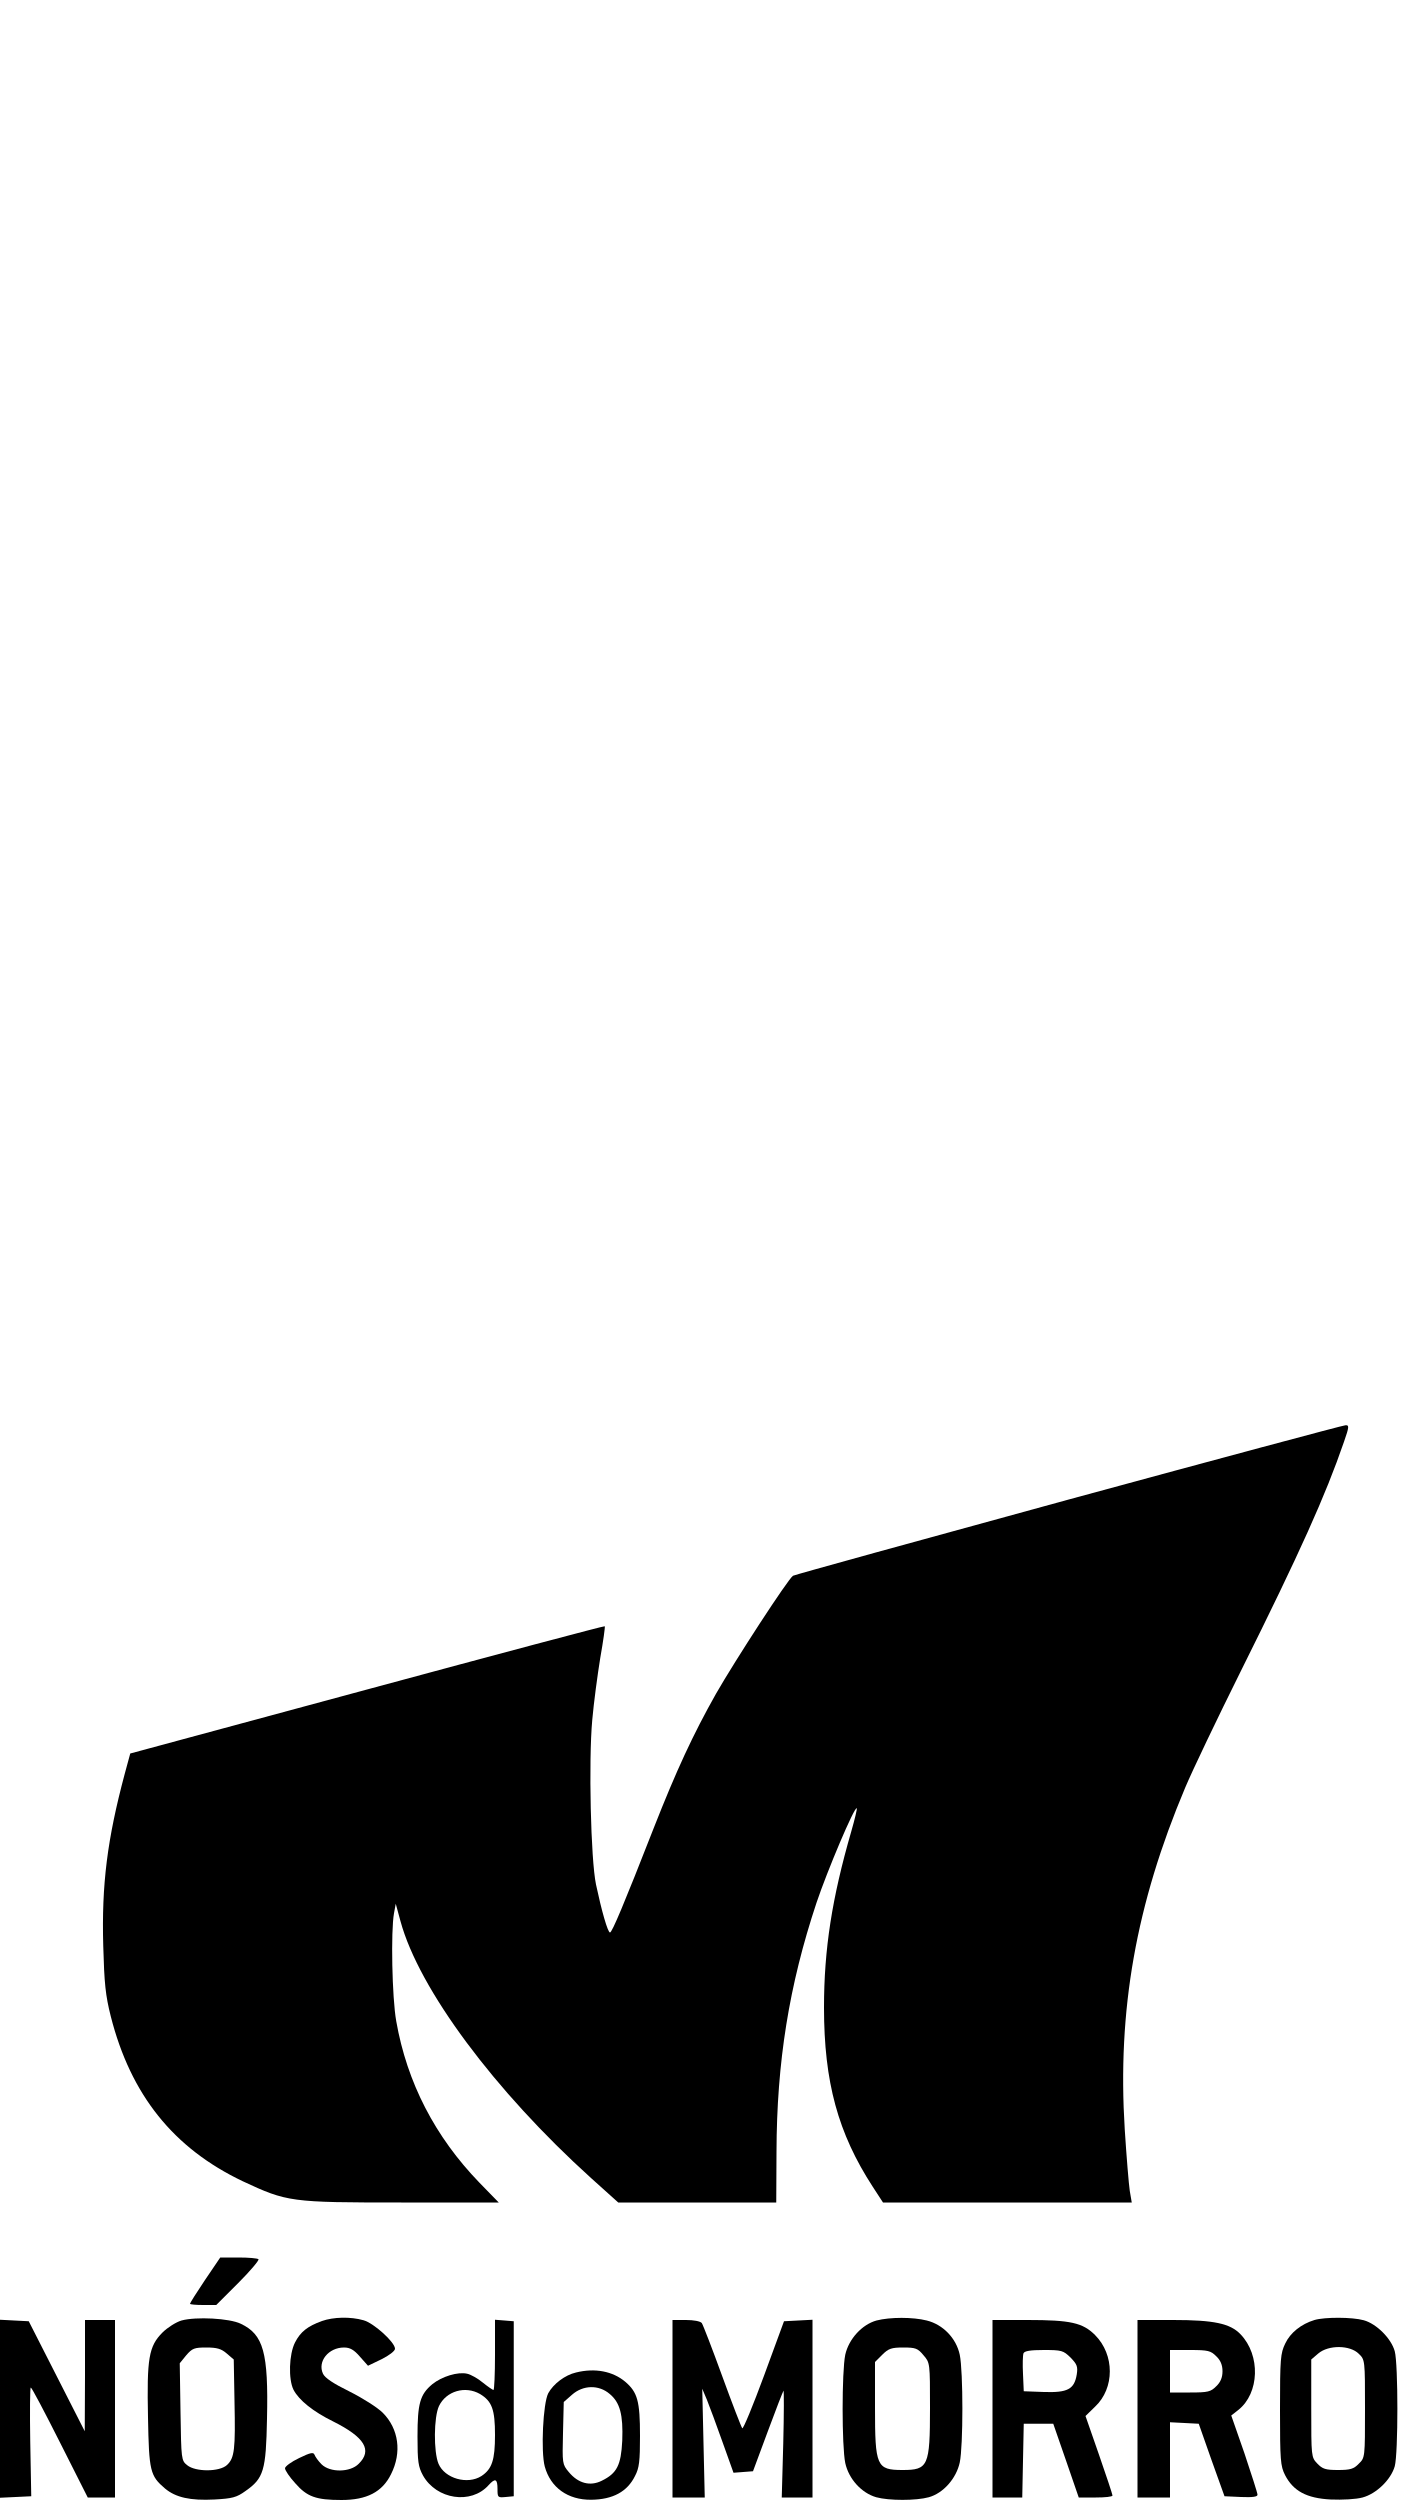
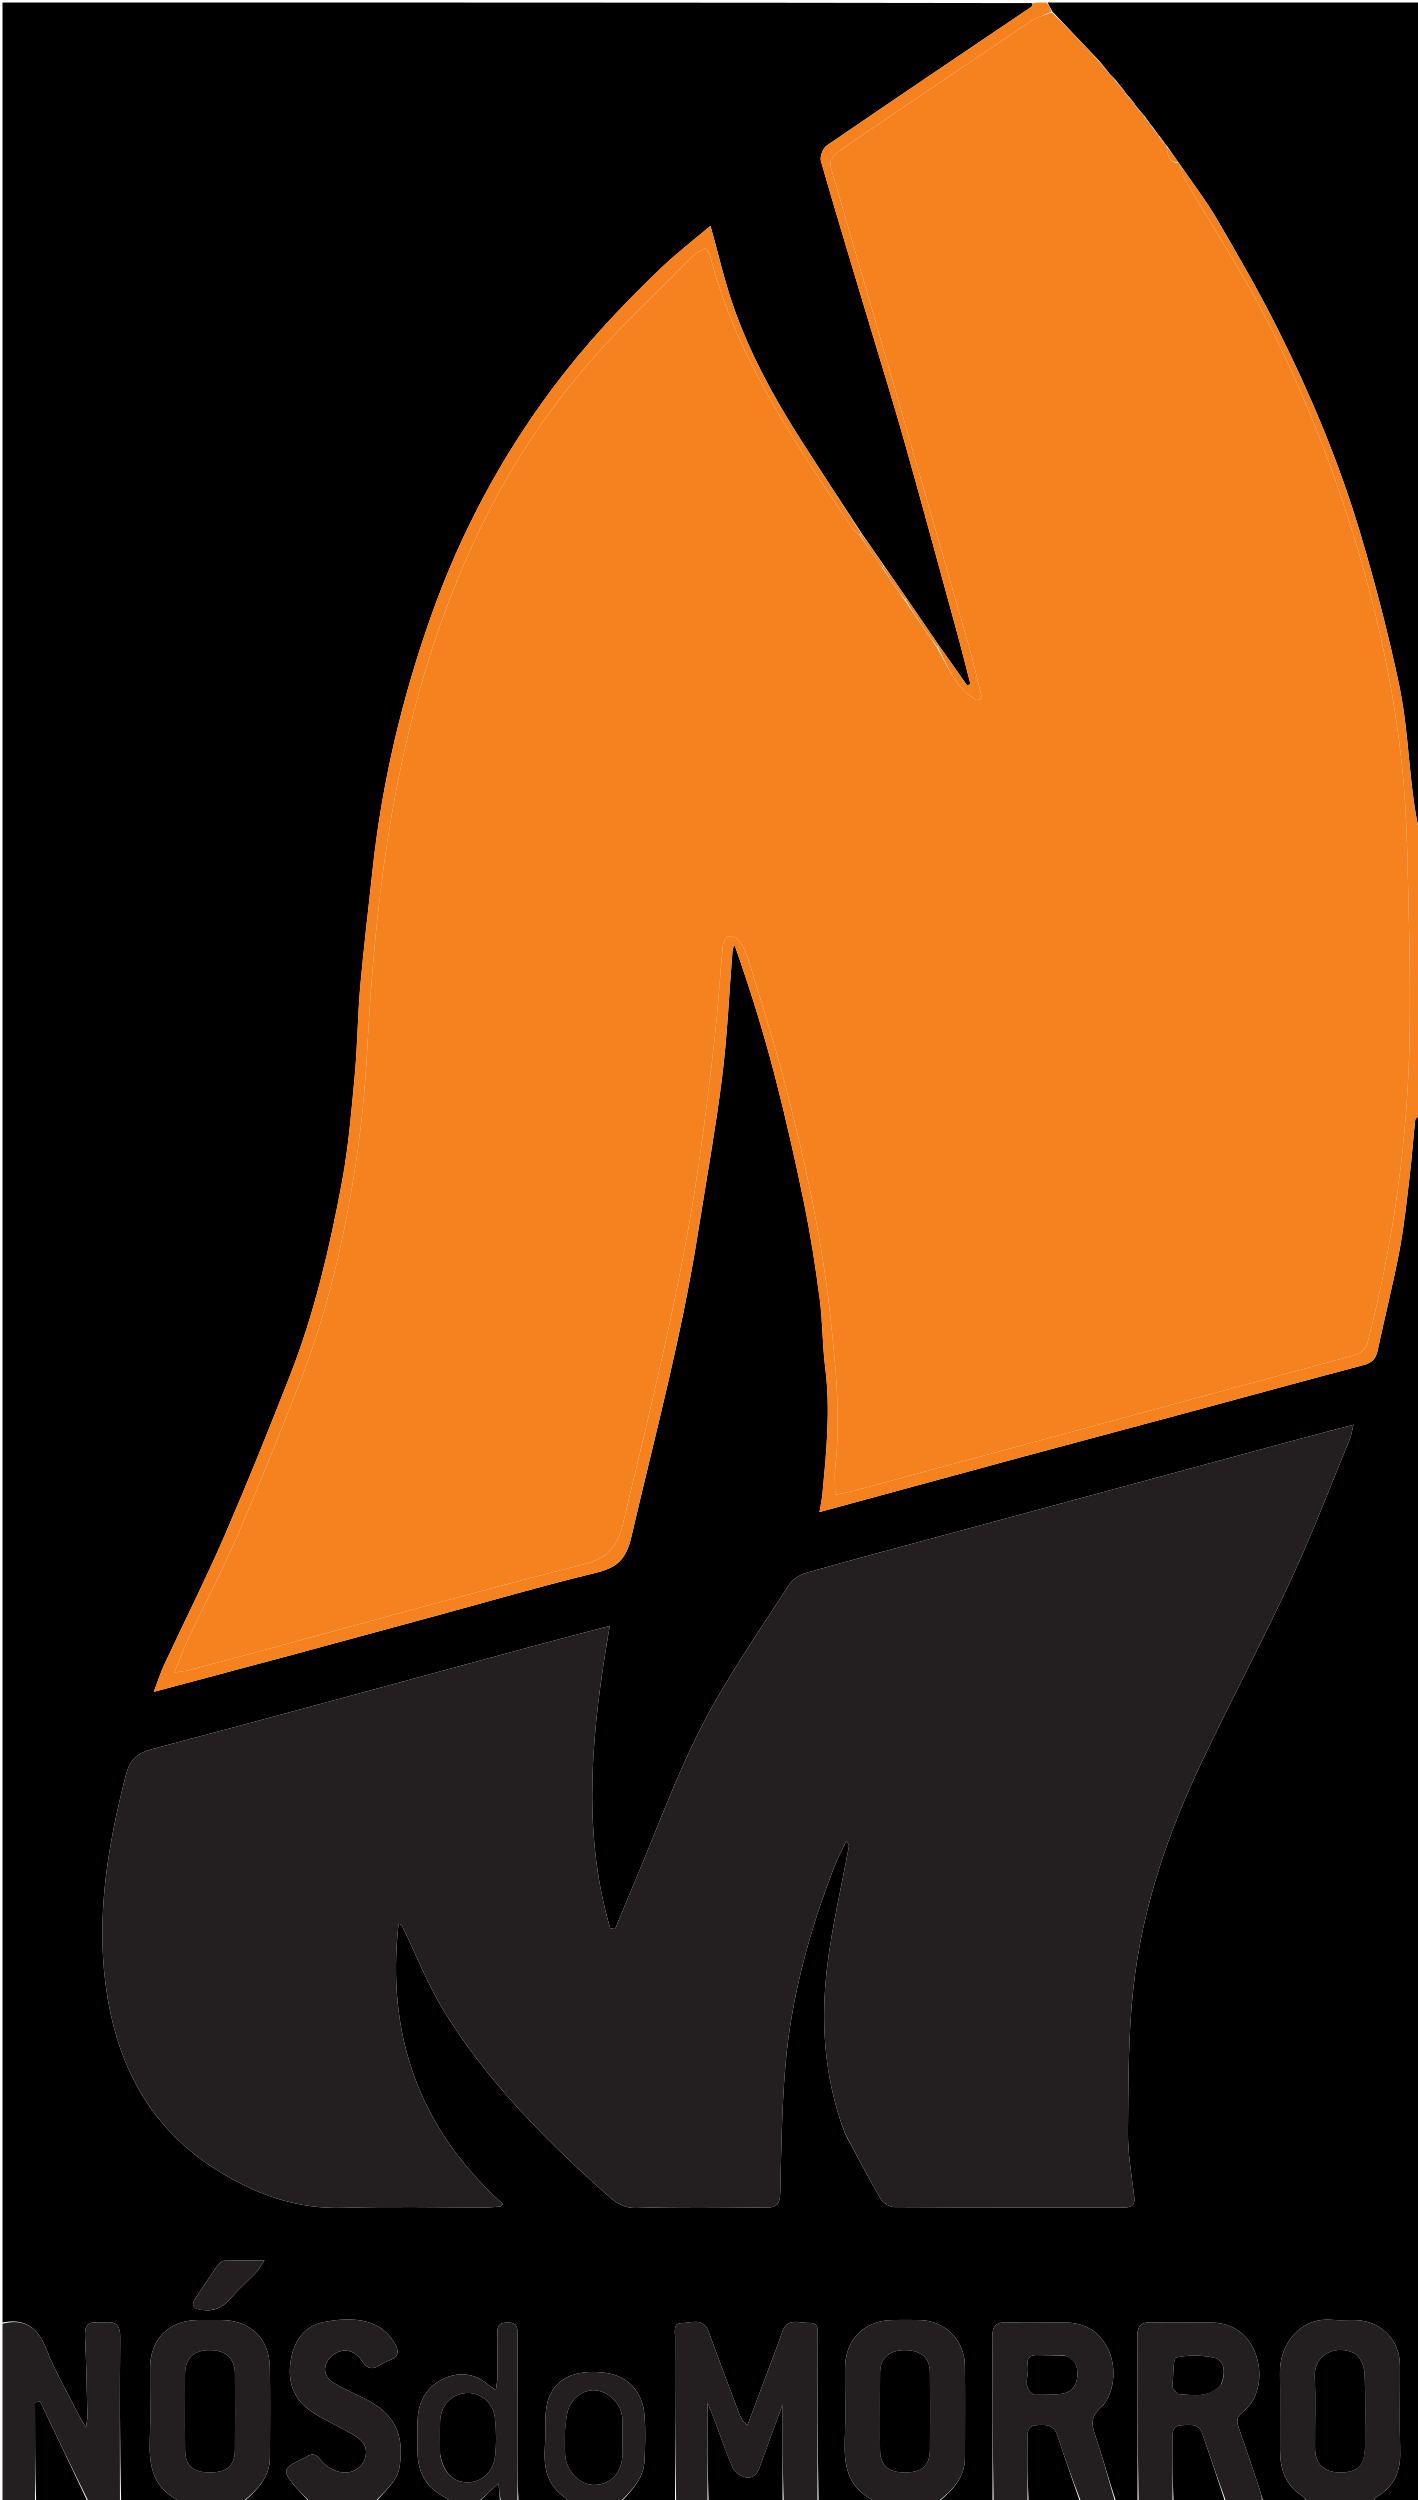
- <svg xmlns="http://www.w3.org/2000/svg" version="1.0" width="567pt" height="1000pt" viewBox="0 0 567 1000" preserveAspectRatio="xMidYMid meet">
-   <g transform="translate(0,1000) scale(0.1,-0.1)" fill="#000000" stroke="none">
-     <path d="M4275 4002 c-600 -164 -1096 -301 -1103 -305 -20 -13 -232 -339 -308 -472 -92 -163 -159 -308 -249 -537 -120 -307 -167 -418 -175 -418 -9 0 -34 88 -56 192 -21 100 -30 495 -15 658 6 69 21 180 32 248 12 68 20 125 18 127 -2 2 -430 -112 -951 -253 l-947 -256 -22 -81 c-70 -262 -93 -443 -86 -689 4 -149 9 -198 30 -281 80 -315 251 -528 528 -660 178 -83 190 -85 634 -85 l390 0 -77 79 c-178 184 -290 401 -333 646 -17 94 -22 362 -9 432 l7 38 19 -70 c74 -272 377 -679 762 -1027 l109 -98 316 0 316 0 1 203 c1 358 50 665 160 996 43 128 152 386 161 378 2 -3 -8 -44 -22 -93 -77 -266 -109 -471 -109 -704 0 -298 56 -503 195 -717 l41 -63 498 0 497 0 -8 47 c-4 27 -13 136 -20 245 -30 477 45 901 242 1368 29 69 129 278 222 465 238 478 339 703 413 918 21 60 21 67 6 66 -9 0 -508 -134 -1107 -297z" />
-     <path d="M820 880 c-33 -49 -60 -92 -60 -95 0 -3 24 -5 53 -5 l52 0 88 88 c48 48 84 91 81 95 -4 4 -40 7 -80 7 l-73 0 -61 -90z" />
-     <path d="M726 718 c-21 -6 -56 -28 -76 -48 -55 -55 -63 -103 -58 -340 4 -214 8 -233 68 -284 43 -36 101 -49 198 -44 71 4 88 8 124 34 73 51 82 82 86 289 6 265 -14 337 -105 380 -45 22 -179 29 -237 13z m181 -132 l28 -24 3 -168 c4 -192 0 -226 -30 -254 -30 -28 -126 -28 -159 -1 -24 19 -24 23 -27 214 l-3 194 26 32 c24 28 33 31 80 31 43 0 60 -5 82 -24z" />
-     <path d="M1288 716 c-58 -21 -86 -43 -108 -86 -24 -47 -27 -147 -6 -189 22 -42 78 -87 159 -127 126 -63 157 -115 102 -169 -34 -35 -115 -36 -149 -2 -13 13 -25 30 -28 38 -4 11 -16 9 -61 -13 -32 -15 -57 -34 -57 -41 0 -8 18 -35 41 -60 47 -54 83 -67 185 -67 101 0 163 32 198 103 44 87 31 182 -33 246 -21 21 -81 59 -133 85 -65 32 -98 54 -106 71 -23 49 22 105 84 105 24 0 40 -9 64 -37 l32 -36 54 26 c30 15 54 33 54 42 0 26 -85 103 -126 114 -52 15 -121 13 -166 -3z" />
-     <path d="M3506 718 c-58 -16 -111 -74 -125 -137 -14 -68 -14 -365 0 -433 14 -64 65 -120 124 -137 51 -14 159 -14 210 0 58 16 110 75 124 139 14 66 14 364 0 431 -14 66 -67 121 -132 137 -55 14 -147 14 -201 0z m188 -139 c26 -30 26 -31 26 -210 0 -234 -7 -249 -110 -249 -104 0 -110 15 -110 250 l0 182 29 29 c25 25 37 29 84 29 49 0 58 -3 81 -31z" />
-     <path d="M5258 720 c-53 -16 -97 -51 -117 -94 -19 -39 -21 -60 -21 -265 0 -203 2 -225 20 -261 33 -64 86 -93 183 -98 47 -2 101 1 127 8 56 15 114 72 129 125 14 52 14 408 0 460 -14 51 -73 110 -124 124 -46 13 -157 13 -197 1z m177 -135 c25 -24 25 -25 25 -220 0 -195 0 -196 -25 -220 -20 -21 -34 -25 -83 -25 -50 0 -62 4 -83 26 -24 25 -24 28 -24 221 l0 195 28 24 c41 35 127 34 162 -1z" />
-     <path d="M0 365 l0 -356 63 3 62 3 -4 218 c-2 119 -1 217 2 217 4 0 56 -99 117 -220 l111 -220 54 0 55 0 0 355 0 355 -60 0 -60 0 0 -222 -1 -223 -112 220 -112 220 -58 3 -57 3 0 -356z" />
-     <path d="M1980 581 c0 -78 -3 -141 -6 -141 -3 0 -22 13 -42 29 -20 17 -49 33 -63 36 -37 9 -102 -11 -140 -42 -49 -41 -59 -77 -59 -209 0 -101 3 -121 22 -156 54 -96 192 -117 262 -39 27 30 36 26 36 -15 0 -34 1 -35 33 -32 l32 3 0 350 0 350 -37 3 -38 3 0 -140z m-60 -157 c48 -29 60 -62 60 -164 0 -100 -12 -136 -54 -164 -56 -36 -147 -10 -172 49 -20 48 -19 187 2 231 29 60 105 82 164 48z" />
-     <path d="M2690 365 l0 -355 65 0 64 0 -5 217 -5 218 19 -45 c10 -25 38 -100 62 -168 l44 -123 39 3 39 3 59 159 c32 87 61 161 63 163 2 3 2 -92 -1 -211 l-6 -216 61 0 62 0 0 355 0 356 -57 -3 -57 -3 -80 -218 c-44 -119 -83 -214 -87 -210 -4 5 -40 98 -80 208 -40 110 -77 206 -82 213 -6 7 -32 12 -63 12 l-54 0 0 -355z" />
-     <path d="M3970 365 l0 -355 60 0 59 0 3 148 3 147 59 0 59 0 51 -147 51 -148 68 0 c37 0 67 3 67 8 0 4 -24 77 -54 163 l-54 155 38 37 c79 74 79 208 0 287 -49 49 -98 60 -269 60 l-141 0 0 -355z m312 205 c26 -27 30 -36 25 -68 -10 -59 -36 -73 -131 -70 l-81 3 -3 69 c-2 38 -1 75 2 83 4 9 27 13 81 13 72 0 78 -2 107 -30z" />
-     <path d="M4550 365 l0 -355 65 0 65 0 0 150 0 151 58 -3 57 -3 51 -145 52 -145 66 -3 c47 -2 66 1 66 9 0 7 -24 81 -52 165 l-53 152 28 22 c85 67 90 219 9 303 -41 43 -106 57 -269 57 l-143 0 0 -355z m315 210 c17 -16 25 -35 25 -60 0 -25 -8 -44 -25 -60 -22 -22 -32 -25 -105 -25 l-80 0 0 85 0 85 80 0 c73 0 83 -3 105 -25z" />
-     <path d="M2304 510 c-44 -10 -91 -46 -111 -83 -21 -40 -30 -233 -14 -293 23 -84 92 -134 186 -133 86 1 144 32 175 95 17 32 20 59 20 161 0 139 -10 174 -59 216 -50 42 -121 56 -197 37z m135 -86 c41 -34 54 -83 50 -187 -5 -98 -21 -130 -82 -160 -46 -23 -94 -11 -132 35 -26 31 -26 34 -23 156 l3 124 33 29 c44 39 107 41 151 3z" />
-   </g>
+ <svg xmlns="http://www.w3.org/2000/svg" version="1.1" id="Layer_1" x="0px" y="0px" width="100%" viewBox="0 0 567 1000" enable-background="new 0 0 567 1000" xml:space="preserve">
+   <path fill="#000000" opacity="1" stroke="none" d=" M568,446   C568,631 568,816 568,1001   C561.93,1001 555.934,1001 549.553,1000.672   C549.601,999.856 549.945,999.215 550.482,998.905   C557.548,994.818 560.315,988.712 560.083,980.606   C559.755,969.141 560.044,957.66 559.984,946.186   C559.932,936.116 552.614,928.517 542.54,928.044   C539.387,927.896 536.195,928.275 533.068,927.953   C520.304,926.639 511.807,937.505 511.972,949.085   C512.119,959.393 511.967,969.705 512.012,980.015   C512.045,987.527 514.071,994.095 520.897,998.384   C521.792,998.946 522.308,1000.113 523,1001   C517.312,1001 511.624,1001 505.439,1000.605   C504.609,998.766 504.392,997.283 503.924,995.883   C501.123,987.515 498.298,979.155 495.405,970.819   C494.55,968.355 494.704,966.66 497.075,964.835   C503.305,960.04 505.34,950.609 502.442,942.086   C499.692,934.001 493.309,929.17 484.824,929.035   C476.828,928.909 468.82,929.237 460.836,928.913   C456.105,928.722 454.889,930.576 454.923,935.024   C455.094,957.015 455,979.008 455,1001   C452.3,1001 449.6,1001 446.428,1000.588   C443.303,991.281 440.903,982.301 437.89,973.532   C436.414,969.235 436.664,966.308 440.225,963.086   C445.589,958.233 446.88,947.694 443.511,940.249   C440.175,932.877 434.308,929.095 426.195,929.019   C418.542,928.946 410.877,929.232 403.236,928.916   C398.505,928.721 396.857,930.234 396.906,935.11   C397.124,957.071 397,979.036 397,1001   C389.979,1001 382.958,1001 375.552,1000.672   C381.125,996.013 385.982,990.99 385.988,982.96   C385.996,970.639 386.12,958.316 385.949,945.998   C385.811,936.127 377.982,928.36 368.154,928.031   C364.495,927.909 360.828,927.971 357.166,928.009   C345.749,928.127 338.094,935.753 338.016,947.174   C337.95,956.831 338.279,966.498 337.922,976.142   C337.563,985.844 338.969,994.453 348.404,999.671   C348.744,999.859 348.808,1000.546 349,1001   C341.979,1001 334.958,1001 327.452,1000.532   C326.977,978.415 327.016,956.766 326.96,935.118   C326.953,932.681 327.978,929.017 323.771,929.174   C319.891,929.32 314.874,926.706 312.809,932.942   C310.823,938.938 308.441,944.803 306.229,950.723   C303.813,957.192 301.391,963.659 298.971,970.127   C297.025,968.563 296.269,967.002 295.661,965.386   C291.56,954.49 287.419,943.607 283.439,932.667   C281.32,926.842 276.538,929.188 272.797,929.231   C269.016,929.274 270.05,932.782 270.043,935.056   C269.973,957.037 270,979.019 270,1001   C262.979,1001 255.958,1001 248.548,1000.675   C252.992,995.903 257.518,991.177 257.827,984.141   C258.089,978.162 258.291,972.133 257.823,966.181   C257.057,956.453 250.947,950.21 241.893,949.091   C230.177,947.642 221.792,951.227 219.133,960.391   C217.518,965.956 218.411,972.224 217.973,978.161   C217.353,986.551 218.544,994.123 226.278,999.199   C226.722,999.49 226.769,1000.386 227,1001   C220.646,1001 214.291,1001 207.452,1000.532   C206.978,994.41 206.997,988.757 206.998,983.103   C207.003,967.141 207.018,951.178 206.982,935.216   C206.975,932.333 207.77,928.914 202.893,929   C197.945,929.087 199.099,932.66 199.035,935.429   C198.915,940.581 199.041,945.738 198.972,950.891   C198.952,952.374 198.615,953.853 198.34,955.985   C196.823,954.957 196.101,954.565 195.492,954.041   C189.623,948.978 183,948.498 176.474,951.966   C169.937,955.441 167.086,961.564 167.009,968.932   C166.973,972.424 167.06,975.917 166.989,979.407   C166.807,988.353 170.087,995.224 178.506,999.169   C179.149,999.47 179.508,1000.375 180,1001   C170.312,1001 160.625,1001 150.548,1000.675   C153.979,996.092 158.992,992.794 159.902,986.361   C161.727,973.445 157.681,965.389 145.978,959.49   C141.684,957.325 137.182,955.491 133.141,952.93   C129.157,950.406 129.082,945.91 132.399,942.735   C136.339,938.963 141.412,939.374 144.75,944.392   C146.974,947.736 149.04,947.956 152.065,945.995   C153.176,945.275 154.383,944.646 155.627,944.2   C159.764,942.715 159.795,940.454 157.681,936.954   C152.137,927.775 141.646,926.419 129.501,928.836   C121.334,930.461 117.44,936.785 116.234,944.554   C114.958,952.768 117.552,959.902 124.566,964.59   C129.787,968.079 135.641,970.608 141.093,973.77   C144.524,975.759 147.372,978.384 146.095,982.983   C144.94,987.148 140.89,989.836 135.853,988.779   C133.071,988.195 130.054,986.24 128.285,984.001   C126.365,981.572 125.005,981.203 122.601,982.682   C121.331,983.464 119.929,984.031 118.596,984.713   C113.682,987.231 113.282,988.573 116.722,992.964   C118.946,995.801 121.561,998.332 124,1001   C115.312,1001 106.625,1001 97.552,1000.672   C102.987,995.909 107.948,990.909 107.978,982.918   C108.024,970.932 108.149,958.944 107.943,946.962   C107.744,935.389 100.125,928.102 88.586,928.006   C85.423,927.979 82.26,927.971 79.097,928.008   C67.583,928.141 60.095,935.628 60.016,947.185   C59.95,956.84 60.279,966.506 59.922,976.148   C59.563,985.849 60.972,994.455 70.405,999.672   C70.744,999.859 70.808,1000.546 71,1001   C63.646,1001 56.291,1001 48.452,1000.532   C47.977,978.397 47.859,956.729 48.096,935.065   C48.151,930.115 46.363,928.383 41.704,928.986   C40.884,929.092 40.03,929.084 39.208,928.991   C34.863,928.5 33.828,930.655 34.014,934.638   C34.509,945.267 34.706,955.91 34.974,966.549   C35.001,967.604 34.699,968.667 34.369,971.018   C32.941,968.51 32.092,967.159 31.379,965.741   C27.036,957.107 22.079,948.708 18.588,939.74   C15.241,931.14 10.158,927.201 1,929   C1,619.768 1,310.535 1,1   C138.021,1 275.042,1 412.87,1.24   C413.231,1.948 412.852,2.516 412.329,2.87   C385.1,21.282 357.823,39.623 330.715,58.211   C329.171,59.269 327.859,62.655 328.361,64.407   C334.575,86.066 341.153,107.621 347.621,129.207   C352.414,145.205 357.381,161.154 361.917,177.225   C369.184,202.974 376.179,228.801 383.243,254.608   C384.974,260.929 386.529,267.297 388.165,273.644   C387.744,273.847 387.324,274.049 386.903,274.252   C383.155,268.932 379.407,263.612 375.446,258.022   C371.042,251.598 366.85,245.445 362.446,239.022   C359.406,234.63 356.578,230.51 353.531,226.112   C350.458,221.687 347.604,217.538 344.531,213.112   C336.24,200.424 328.081,188.069 320.12,175.588   C309.411,158.799 299.905,141.333 293.339,122.499   C289.703,112.067 287.253,101.222 284.2,90.319   C277.557,95.955 270.633,101.263 264.365,107.257   C248.721,122.221 233.955,137.967 220.965,155.396   C200.469,182.898 184.497,212.73 172.954,244.984   C160.954,278.517 152.758,312.931 148.98,348.371   C147.33,363.858 145.443,379.323 144.073,394.834   C143.044,406.499 142.999,418.252 141.917,429.91   C140.587,444.252 139.418,458.682 136.782,472.813   C131.867,499.157 125.775,525.292 115.956,550.33   C107.54,571.789 98.962,593.199 89.796,614.344   C82.285,631.67 73.762,648.555 65.787,665.682   C64.188,669.117 63.036,672.76 61.51,676.744   C80.528,671.659 98.67,666.841 116.793,661.952   C136.377,656.669 155.943,651.321 175.516,645.998   C196.342,640.334 217.069,634.262 238.04,629.199   C246.447,627.169 250.351,624.217 252.538,614.803   C261.878,574.592 272.617,534.708 279.07,493.863   C282.379,472.918 286.191,452.037 288.831,431.008   C290.961,414.051 291.667,396.915 293.044,379.862   C293.095,379.228 293.563,378.627 293.836,378.01   C299.962,395.376 305.348,412.698 309.901,430.237   C314.307,447.211 318.158,464.346 321.68,481.527   C324.266,494.139 326.226,506.901 327.897,519.67   C329.091,528.796 328.935,538.096 330.101,547.227   C332.278,564.284 330.518,581.181 328.915,598.11   C328.713,600.237 328.205,602.335 327.774,604.821   C334.201,603.073 339.846,601.537 345.491,600.001   C366.317,594.334 387.134,588.636 407.97,583.009   C431.001,576.79 454.055,570.659 477.089,564.449   C499.806,558.325 522.489,552.072 545.24,546.078   C548.639,545.183 550.33,543.673 551.058,540.223   C553.874,526.871 557.264,513.632 559.797,500.23   C561.706,490.123 562.743,479.845 563.965,469.618   C564.823,462.448 565.286,455.23 566.085,448.051   C566.168,447.306 567.336,446.681 568,446  M337.99,853.449   C342.717,862.21 347.293,871.06 352.305,879.655   C353.255,881.284 355.933,882.835 357.823,882.847   C388.483,883.043 419.145,882.972 449.806,883.004   C453.114,883.007 454.089,881.701 453.672,878.369   C452.603,869.809 451.103,861.196 451.188,852.619   C451.378,833.344 451.252,813.947 453.386,794.838   C456.922,763.162 467.172,733.177 480.86,704.469   C492.544,679.965 505.251,655.943 516.669,631.32   C525.129,613.076 532.265,594.217 539.934,575.609   C540.58,574.04 540.795,572.293 541.397,569.881   C533.543,571.948 526.632,573.723 519.746,575.586   C471.873,588.533 424.005,601.497 376.136,614.459   C358.306,619.287 340.447,624.014 322.684,629.079   C320.044,629.832 317.032,631.663 315.601,633.897   C303.764,652.38 291.044,670.447 280.989,689.88   C270.622,709.916 262.933,731.338 254.104,752.167   C251.366,758.628 248.732,765.133 246.05,771.618   C245.386,771.491 244.721,771.364 244.057,771.236   C232.415,731.376 236.899,691.24 243.892,650.358   C233.03,653.224 223.069,655.791 213.142,658.483   C162.385,672.243 111.676,686.181 60.837,699.627   C54.573,701.284 51.876,704.066 50.316,710.136   C42.761,739.519 37.939,769.083 43.072,799.427   C47.933,828.16 61.18,851.844 86.267,867.735   C101.828,877.592 118.532,883.767 137.524,883.138   C156.5,882.51 175.513,883.01 194.509,882.984   C196.406,882.981 198.303,882.751 200.2,882.627   C200.525,882.287 200.851,881.947 201.177,881.607   C167.498,851.319 154.438,813.656 159.425,769.515   C160.272,769.644 160.633,769.961 160.827,770.36   C166.501,781.985 171.206,794.212 178.007,805.133   C195.022,832.457 217.421,855.266 241.303,876.615   C244.988,879.909 248.459,883.395 254.615,883.194   C271.76,882.635 288.938,882.866 306.098,883.087   C310.723,883.146 312.004,881.567 312.107,877.045   C312.485,860.434 312.738,843.787 314.078,827.238   C316.323,799.52 323.639,772.907 333.595,747.007   C334.968,743.435 336.806,740.042 338.43,736.566   C339.531,737.578 339.627,738.208 339.517,738.8   C336.644,754.306 333.013,769.716 331.032,785.334   C328.136,808.174 329.516,830.847 337.99,853.449  M80.819,923.982   C85.499,924.694 89.08,923.062 92.18,919.436   C95.3,915.789 98.969,912.616 102.302,909.143   C103.336,908.065 104.06,906.689 105.811,904.183   C99.448,904.183 94.561,904.081 89.685,904.272   C88.751,904.308 87.601,905.312 86.994,906.18   C83.953,910.53 81.019,914.956 78.132,919.411   C76.653,921.693 76.713,923.527 80.819,923.982  z" />
+   <path fill="#000000" opacity="1" stroke="none" d=" M419,1   C468.621,1 518.243,1 568,1   C568,111.021 568,221.042 567.609,331.776   C566.481,327.21 565.667,321.941 565.02,316.65   C563.294,302.52 562.632,288.173 559.723,274.295   C555.466,253.989 550.213,233.841 544.307,213.945   C535.882,185.559 524.441,158.257 511.199,131.794   C503.632,116.672 495.153,101.986 486.613,87.38   C482.11,79.679 476.596,72.57 471.532,65.175   C471.525,65.157 471.486,65.162 471.308,64.894   C469.699,62.59 468.27,60.554 466.799,58.383   C466.757,58.248 466.487,58.162 466.323,57.919   C465.385,56.624 464.612,55.571 463.798,54.383   C463.757,54.247 463.487,54.162 463.323,53.919   C462.385,52.624 461.612,51.571 460.798,50.383   C460.757,50.247 460.487,50.162 460.323,49.919   C459.385,48.624 458.612,47.571 457.798,46.383   C457.757,46.248 457.488,46.163 457.314,45.903   C456.114,44.398 455.087,43.151 454.043,41.939   C454.027,41.973 454.095,41.94 453.962,41.633   C452.573,39.852 451.316,38.379 450.043,36.939   C450.027,36.973 450.095,36.94 449.961,36.632   C448.566,34.845 447.304,33.365 445.946,31.619   C445.271,30.888 444.693,30.423 443.978,29.649   C442.576,27.856 441.309,26.371 439.91,24.58   C433.557,17.836 427.337,11.398 420.953,4.623   C420.193,3.191 419.596,2.096 419,1  z" />
+   <path fill="#F5821F" opacity="1" stroke="none" d=" M471.538,65.193   C476.596,72.57 482.11,79.679 486.613,87.38   C495.153,101.986 503.632,116.672 511.199,131.794   C524.441,158.257 535.882,185.559 544.307,213.945   C550.213,233.841 555.466,253.989 559.723,274.295   C562.632,288.173 563.294,302.52 565.02,316.65   C565.667,321.941 566.481,327.21 567.609,332.245   C568,369.688 568,407.375 568,445.531   C567.336,446.681 566.168,447.306 566.085,448.051   C565.286,455.23 564.823,462.448 563.965,469.618   C562.743,479.845 561.706,490.123 559.797,500.23   C557.264,513.632 553.874,526.871 551.058,540.223   C550.33,543.673 548.639,545.183 545.24,546.078   C522.489,552.072 499.806,558.325 477.089,564.449   C454.055,570.659 431.001,576.79 407.97,583.009   C387.134,588.636 366.317,594.334 345.491,600.001   C339.846,601.537 334.201,603.073 327.774,604.821   C328.205,602.335 328.713,600.237 328.915,598.11   C330.518,581.181 332.278,564.284 330.101,547.227   C328.935,538.096 329.091,528.796 327.897,519.67   C326.226,506.901 324.266,494.139 321.68,481.527   C318.158,464.346 314.307,447.211 309.901,430.237   C305.348,412.698 299.962,395.376 293.836,378.01   C293.563,378.627 293.095,379.228 293.044,379.862   C291.667,396.915 290.961,414.051 288.831,431.008   C286.191,452.037 282.379,472.918 279.07,493.863   C272.617,534.708 261.878,574.592 252.538,614.803   C250.351,624.217 246.447,627.169 238.04,629.199   C217.069,634.262 196.342,640.334 175.516,645.998   C155.943,651.321 136.377,656.669 116.793,661.952   C98.67,666.841 80.528,671.659 61.51,676.744   C63.036,672.76 64.188,669.117 65.787,665.682   C73.762,648.555 82.285,631.67 89.796,614.344   C98.962,593.199 107.54,571.789 115.956,550.33   C125.775,525.292 131.867,499.157 136.782,472.813   C139.418,458.682 140.587,444.252 141.917,429.91   C142.999,418.252 143.044,406.499 144.073,394.834   C145.443,379.323 147.33,363.858 148.98,348.371   C152.758,312.931 160.954,278.517 172.954,244.984   C184.497,212.73 200.469,182.898 220.965,155.396   C233.955,137.967 248.721,122.221 264.365,107.257   C270.633,101.263 277.557,95.955 284.2,90.319   C287.253,101.222 289.703,112.067 293.339,122.499   C299.905,141.333 309.411,158.799 320.12,175.588   C328.081,188.069 336.24,200.424 344.343,213.264   C344.374,213.693 344,214 343.686,213.882   C342.363,212.684 341.175,211.722 340.37,210.507   C332.825,199.12 325.096,187.843 317.899,176.238   C303.455,152.948 290.767,128.809 283.944,102.006   C283.72,101.13 283.009,100.378 282.257,99.119   C280.377,100.333 278.489,101.131 277.156,102.478   C263.362,116.424 248.966,129.854 236.067,144.592   C207.77,176.922 188.132,214.198 174.39,254.904   C156.315,308.448 149.854,363.756 146.896,419.764   C146.099,434.846 144.633,449.952 142.391,464.884   C137.882,494.91 131.041,524.442 120.001,552.814   C111.997,573.384 103.759,593.876 95.022,614.143   C89.04,628.019 81.964,641.421 75.5,655.094   C73.517,659.288 71.942,663.674 69.762,668.992   C72.556,668.568 74.007,668.48 75.386,668.117   C84.407,665.746 93.419,663.339 102.422,660.901   C145.991,649.104 189.452,636.885 233.2,625.794   C243.339,623.224 247.006,618.655 249.359,608.796   C260.649,561.489 272.432,514.307 279.424,466.11   C281.929,448.839 284.038,431.505 285.979,414.16   C287.309,402.278 287.975,390.322 289.119,378.416   C289.254,377.007 290.411,374.701 291.315,374.59   C292.749,374.412 294.935,375.325 295.79,376.509   C297.413,378.756 298.661,381.418 299.468,384.088   C304.475,400.668 309.756,417.184 314.118,433.936   C322.134,464.724 328.862,495.787 332.249,527.502   C334.352,547.203 336.292,566.867 334.121,586.7   C333.735,590.226 334.066,593.831 334.066,597.923   C336.564,597.4 338.827,597.043 341.025,596.449   C376.561,586.852 412.092,577.233 447.619,567.6   C478.805,559.144 509.976,550.63 541.182,542.25   C544.439,541.375 546.302,539.853 547.171,536.477   C557.552,496.174 563.175,455.19 563.868,413.623   C564.265,389.831 563.514,366.014 562.932,342.216   C562.636,330.095 562.035,317.944 560.76,305.892   C558.041,280.191 552.969,254.923 546.058,229.991   C536.279,194.714 523.338,160.615 506.76,128.06   C497.035,108.963 485.147,90.971 474.34,72.419   C473.056,70.214 472.456,67.611 471.538,65.193  z" />
+   <path fill="#231F20" opacity="1" stroke="none" d=" M270.463,1001   C270,979.019 269.973,957.037 270.043,935.056   C270.05,932.782 269.016,929.274 272.797,929.231   C276.538,929.188 281.32,926.842 283.439,932.667   C287.419,943.607 291.56,954.49 295.661,965.386   C296.269,967.002 297.025,968.563 298.971,970.127   C301.391,963.659 303.813,957.192 306.229,950.723   C308.441,944.803 310.823,938.938 312.809,932.942   C314.874,926.706 319.891,929.32 323.771,929.174   C327.978,929.017 326.953,932.681 326.96,935.118   C327.016,956.766 326.977,978.415 326.983,1000.532   C322.643,1001 318.286,1001 313.482,1000.538   C313.034,987.843 313.034,975.61 313.034,961.825   C309.629,971.139 306.682,979.034 303.869,986.976   C302.826,989.922 300.858,991.679 297.903,990.838   C296.038,990.307 293.786,988.764 293.043,987.084   C290.428,981.176 288.404,975.007 286.126,968.948   C285.246,966.606 284.288,964.294 283,961.048   C283,975.217 283,988.109 283,1001   C278.975,1001 274.951,1001 270.463,1001  z" />
+   <path fill="#231F20" opacity="1" stroke="none" d=" M455.465,1001   C455,979.008 455.094,957.015 454.923,935.024   C454.889,930.576 456.105,928.722 460.836,928.913   C468.82,929.237 476.828,928.909 484.824,929.035   C493.309,929.17 499.692,934.001 502.442,942.086   C505.34,950.609 503.305,960.04 497.075,964.835   C494.704,966.66 494.55,968.355 495.405,970.819   C498.298,979.155 501.123,987.515 503.924,995.883   C504.392,997.283 504.609,998.766 504.971,1000.605   C500.311,1001 495.621,1001 490.46,1000.611   C486.964,991.277 483.998,982.313 480.893,973.396   C479.419,969.163 475.709,969.946 472.459,970.122   C468.885,970.315 469.019,973.089 469.013,975.618   C468.992,984.079 469.002,992.539 469,1001   C464.643,1001 460.286,1001 455.465,1001  M488.437,953.824   C490.62,948.899 489.707,943.976 485.486,943.075   C480.618,942.038 475.222,941.892 470.457,943.034   C469.214,943.332 469.442,949.855 469.049,953.525   C468.981,954.165 468.973,954.986 469.31,955.457   C469.935,956.33 470.803,957.621 471.625,957.664   C477.314,957.962 483.304,959.393 488.437,953.824  z" />
+   <path fill="#231F20" opacity="1" stroke="none" d=" M397.465,1001   C397,979.036 397.124,957.071 396.906,935.11   C396.857,930.234 398.505,928.721 403.236,928.916   C410.877,929.232 418.542,928.946 426.195,929.019   C434.308,929.095 440.175,932.877 443.511,940.249   C446.88,947.694 445.589,958.233 440.225,963.086   C436.664,966.308 436.414,969.235 437.89,973.532   C440.903,982.301 443.303,991.281 445.978,1000.588   C441.643,1001 437.286,1001 432.415,1000.627   C428.909,991.599 425.774,982.989 422.981,974.269   C421.525,969.723 418.221,969.8 414.608,970.076   C410.676,970.376 411.025,973.344 411.015,976.001   C410.983,984.334 411.001,992.667 411,1001   C406.643,1001 402.286,1001 397.465,1001  M425.736,942.209   C422.074,942.149 418.411,942.109 414.749,942.023   C411.912,941.957 410.577,943.571 411.095,946.093   C411.897,950.006 408.508,954.799 413.476,957.836   C413.607,957.916 413.801,957.92 413.965,957.916   C417.454,957.827 420.978,957.999 424.424,957.564   C428.084,957.102 430.475,954.828 430.88,950.996   C431.275,947.268 430.626,943.956 425.736,942.209  z" />
+   <path fill="#231F20" opacity="1" stroke="none" d=" M1,929.469   C10.158,927.201 15.241,931.14 18.588,939.74   C22.079,948.708 27.036,957.107 31.379,965.741   C32.092,967.159 32.941,968.51 34.369,971.018   C34.699,968.667 35.001,967.604 34.974,966.549   C34.706,955.91 34.509,945.267 34.014,934.638   C33.828,930.655 34.863,928.5 39.208,928.991   C40.03,929.084 40.884,929.092 41.704,928.986   C46.363,928.383 48.151,930.115 48.096,935.065   C47.859,956.729 47.977,978.397 47.983,1000.532   C43.975,1001 39.951,1001 35.459,1000.624   C28.66,987.007 22.327,973.765 15.995,960.523   C15.33,960.675 14.665,960.827 14,960.978   C14,974.319 14,987.659 14,1001   C9.689,1001 5.378,1001 1,1001   C1,977.312 1,953.625 1,929.469  z" />
+   <path fill="#231F20" opacity="1" stroke="none" d=" M349.469,1001   C348.808,1000.546 348.744,999.859 348.404,999.671   C338.969,994.453 337.563,985.844 337.922,976.142   C338.279,966.498 337.95,956.831 338.016,947.174   C338.094,935.753 345.749,928.127 357.166,928.009   C360.828,927.971 364.495,927.909 368.154,928.031   C377.982,928.36 385.811,936.127 385.949,945.998   C386.12,958.316 385.996,970.639 385.988,982.96   C385.982,990.99 381.125,996.013 375.084,1000.672   C366.646,1001 358.292,1001 349.469,1001  M352,970.486   C352.003,973.652 351.936,976.819 352.024,979.983   C352.201,986.305 355.224,988.99 362.02,988.982   C368.805,988.974 371.897,986.286 371.962,979.943   C372.068,969.613 372.065,959.282 371.961,948.952   C371.903,943.178 368.5,940.202 362.228,940.062   C355.891,939.921 352.13,943.125 352.035,948.997   C351.924,955.827 352.003,962.659 352,970.486  z" />
+   <path fill="#231F20" opacity="1" stroke="none" d=" M71.469,1001   C70.808,1000.546 70.744,999.859 70.405,999.672   C60.972,994.455 59.563,985.849 59.922,976.148   C60.279,966.506 59.95,956.84 60.016,947.185   C60.095,935.628 67.583,928.141 79.097,928.008   C82.26,927.971 85.423,927.979 88.586,928.006   C100.125,928.102 107.744,935.389 107.943,946.962   C108.149,958.944 108.024,970.932 107.978,982.918   C107.948,990.909 102.987,995.909 97.084,1000.672   C88.646,1001 80.292,1001 71.469,1001  M74,959.509   C74.003,966.333 73.919,973.158 74.035,979.98   C74.141,986.299 77.215,988.982 84,988.982   C90.785,988.982 93.893,986.299 93.962,979.981   C94.072,969.83 94.048,959.676 93.974,949.524   C93.93,943.456 90.432,940.172 84.179,940.062   C77.627,939.947 74.129,943.182 74.014,949.527   C73.96,952.522 74.002,955.519 74,959.509  z" />
+   <path fill="#231F20" opacity="1" stroke="none" d=" M523.469,1001   C522.308,1000.113 521.792,998.946 520.897,998.384   C514.071,994.095 512.045,987.527 512.012,980.015   C511.967,969.705 512.119,959.393 511.972,949.085   C511.807,937.505 520.304,926.639 533.068,927.953   C536.195,928.275 539.387,927.896 542.54,928.044   C552.614,928.517 559.932,936.116 559.984,946.186   C560.044,957.66 559.755,969.141 560.083,980.606   C560.315,988.712 557.548,994.818 550.482,998.905   C549.945,999.215 549.601,999.856 549.084,1000.672   C540.646,1001 532.292,1001 523.469,1001  M546,978.297   C545.998,968.651 546.273,958.992 545.817,949.368   C545.688,946.626 544.146,942.752 542.021,941.522   C535.174,937.56 525.486,941.306 525.91,950.722   C526.336,960.182 525.959,969.676 526.018,979.155   C526.058,985.572 529.515,988.937 535.909,988.982   C543.025,989.033 545.833,986.319 546,978.297  z" />
+   <path fill="#231F20" opacity="1" stroke="none" d=" M124.469,1001   C121.561,998.332 118.946,995.801 116.722,992.964   C113.282,988.573 113.682,987.231 118.596,984.713   C119.929,984.031 121.331,983.464 122.601,982.682   C125.005,981.203 126.365,981.572 128.285,984.001   C130.054,986.24 133.071,988.195 135.853,988.779   C140.89,989.836 144.94,987.148 146.095,982.983   C147.372,978.384 144.524,975.759 141.093,973.77   C135.641,970.608 129.787,968.079 124.566,964.59   C117.552,959.902 114.958,952.768 116.234,944.554   C117.44,936.785 121.334,930.461 129.501,928.836   C141.646,926.419 152.137,927.775 157.681,936.954   C159.795,940.454 159.764,942.715 155.627,944.2   C154.383,944.646 153.176,945.275 152.065,945.995   C149.04,947.956 146.974,947.736 144.75,944.392   C141.412,939.374 136.339,938.963 132.399,942.735   C129.082,945.91 129.157,950.406 133.141,952.93   C137.182,955.491 141.684,957.325 145.978,959.49   C157.681,965.389 161.727,973.445 159.902,986.361   C158.992,992.794 153.979,996.092 150.079,1000.675   C141.646,1001 133.292,1001 124.469,1001  z" />
+   <path fill="#231F20" opacity="1" stroke="none" d=" M180.458,1001   C179.508,1000.375 179.149,999.47 178.506,999.169   C170.087,995.224 166.807,988.353 166.989,979.407   C167.06,975.917 166.973,972.424 167.009,968.932   C167.086,961.564 169.937,955.441 176.474,951.966   C183,948.498 189.623,948.978 195.492,954.041   C196.101,954.565 196.823,954.957 198.34,955.985   C198.615,953.853 198.952,952.374 198.972,950.891   C199.041,945.738 198.915,940.581 199.035,935.429   C199.099,932.66 197.945,929.087 202.893,929   C207.77,928.914 206.975,932.333 206.982,935.216   C207.018,951.178 207.003,967.141 206.998,983.103   C206.997,988.757 206.978,994.41 206.983,1000.532   C204.958,1001 202.917,1001 200.457,1000.592   C199.865,998.347 199.692,996.511 199.397,993.39   C195.947,996.517 193.473,998.759 191,1001   C187.639,1001 184.277,1001 180.458,1001  M176.032,981.988   C177.377,989.003 181.198,992.862 186.877,992.941   C192.429,993.019 197.284,988.913 198.02,982.423   C198.608,977.245 198.541,971.878 197.895,966.703   C197.156,960.782 191.677,956.732 186.335,957.215   C180.369,957.756 176.256,962.226 176.042,968.638   C175.904,972.784 176.012,976.938 176.032,981.988  z" />
+   <path fill="#F5821F" opacity="1" stroke="none" d=" M418.572,1   C419.596,2.096 420.193,3.191 420.559,4.64   C417.769,6.071 414.953,6.767 412.688,8.285   C388.632,24.409 364.618,40.597 340.692,56.913   C329.874,64.289 331.257,63.122 334.423,74.036   C352.229,135.401 369.877,196.812 387.506,258.228   C389.495,265.156 391.029,272.215 392.773,279.213   C392.143,279.518 391.512,279.823 390.882,280.128   C382.402,275.694 379.276,266.876 375.165,258.824   C375.331,258.647 375.659,258.293 375.659,258.293   C379.407,263.612 383.155,268.932 386.903,274.252   C387.324,274.049 387.744,273.847 388.165,273.644   C386.529,267.297 384.974,260.929 383.243,254.608   C376.179,228.801 369.184,202.974 361.917,177.225   C357.381,161.154 352.414,145.205 347.621,129.207   C341.153,107.621 334.575,86.066 328.361,64.407   C327.859,62.655 329.171,59.269 330.715,58.211   C357.823,39.623 385.1,21.282 412.329,2.87   C412.852,2.516 413.231,1.948 413.339,1.24   C414.714,1 416.429,1 418.572,1  z" />
+   <path fill="#231F20" opacity="1" stroke="none" d=" M227.469,1001   C226.769,1000.386 226.722,999.49 226.278,999.199   C218.544,994.123 217.353,986.551 217.973,978.161   C218.411,972.224 217.518,965.956 219.133,960.391   C221.792,951.227 230.177,947.642 241.893,949.091   C250.947,950.21 257.057,956.453 257.823,966.181   C258.291,972.133 258.089,978.162 257.827,984.141   C257.518,991.177 252.992,995.903 248.079,1000.675   C241.312,1001 234.625,1001 227.469,1001  M226,972.649   C226.014,975.814 225.859,978.991 226.077,982.142   C226.527,988.656 232.228,994.206 237.993,993.962   C244.547,993.684 248.858,988.872 248.979,981.559   C249.056,976.895 249.093,972.226 248.954,967.566   C248.793,962.145 244.102,957.024 238.789,956.21   C234.077,955.488 229.062,958.642 227.286,963.9   C226.453,966.367 226.405,969.099 226,972.649  z" />
+   <path fill="#000000" opacity="1" stroke="none" d=" M283.469,1001   C283,988.109 283,975.217 283,961.048   C284.288,964.294 285.246,966.606 286.126,968.948   C288.404,975.007 290.428,981.176 293.043,987.084   C293.786,988.764 296.038,990.307 297.903,990.838   C300.858,991.679 302.826,989.922 303.869,986.976   C306.682,979.034 309.629,971.139 313.034,961.825   C313.034,975.61 313.034,987.843 313.017,1000.538   C303.312,1001 293.625,1001 283.469,1001  z" />
+   <path fill="#000000" opacity="1" stroke="none" d=" M469.469,1001   C469.002,992.539 468.992,984.079 469.013,975.618   C469.019,973.089 468.885,970.315 472.459,970.122   C475.709,969.946 479.419,969.163 480.893,973.396   C483.998,982.313 486.964,991.277 489.994,1000.611   C483.312,1001 476.625,1001 469.469,1001  z" />
+   <path fill="#000000" opacity="1" stroke="none" d=" M411.469,1001   C411.001,992.667 410.983,984.334 411.015,976.001   C411.025,973.344 410.676,970.376 414.608,970.076   C418.221,969.8 421.525,969.723 422.981,974.269   C425.774,982.989 428.909,991.599 431.951,1000.627   C425.312,1001 418.625,1001 411.469,1001  z" />
+   <path fill="#000000" opacity="1" stroke="none" d=" M14.469,1001   C14,987.659 14,974.319 14,960.978   C14.665,960.827 15.33,960.675 15.995,960.523   C22.327,973.765 28.66,987.007 34.996,1000.624   C28.312,1001 21.625,1001 14.469,1001  z" />
+   <path fill="#000000" opacity="1" stroke="none" d=" M191.45,1001   C193.473,998.759 195.947,996.517 199.397,993.39   C199.692,996.511 199.865,998.347 200.019,1000.592   C197.3,1001 194.6,1001 191.45,1001  z" />
+   <path fill="#231F20" opacity="1" stroke="none" d=" M337.876,853.075   C329.516,830.847 328.136,808.174 331.032,785.334   C333.013,769.716 336.644,754.306 339.517,738.8   C339.627,738.208 339.531,737.578 338.43,736.566   C336.806,740.042 334.968,743.435 333.595,747.007   C323.639,772.907 316.323,799.52 314.078,827.238   C312.738,843.787 312.485,860.434 312.107,877.045   C312.004,881.567 310.723,883.146 306.098,883.087   C288.938,882.866 271.76,882.635 254.615,883.194   C248.459,883.395 244.988,879.909 241.303,876.615   C217.421,855.266 195.022,832.457 178.007,805.133   C171.206,794.212 166.501,781.985 160.827,770.36   C160.633,769.961 160.272,769.644 159.425,769.515   C154.438,813.656 167.498,851.319 201.177,881.607   C200.851,881.947 200.525,882.287 200.2,882.627   C198.303,882.751 196.406,882.981 194.509,882.984   C175.513,883.01 156.5,882.51 137.524,883.138   C118.532,883.767 101.828,877.592 86.267,867.735   C61.18,851.844 47.933,828.16 43.072,799.427   C37.939,769.083 42.761,739.519 50.316,710.136   C51.876,704.066 54.573,701.284 60.837,699.627   C111.676,686.181 162.385,672.243 213.142,658.483   C223.069,655.791 233.03,653.224 243.892,650.358   C236.899,691.24 232.415,731.376 244.057,771.236   C244.721,771.364 245.386,771.491 246.05,771.618   C248.732,765.133 251.366,758.628 254.104,752.167   C262.933,731.338 270.622,709.916 280.989,689.88   C291.044,670.447 303.764,652.38 315.601,633.897   C317.032,631.663 320.044,629.832 322.684,629.079   C340.447,624.014 358.306,619.287 376.136,614.459   C424.005,601.497 471.873,588.533 519.746,575.586   C526.632,573.723 533.543,571.948 541.397,569.881   C540.795,572.293 540.58,574.04 539.934,575.609   C532.265,594.217 525.129,613.076 516.669,631.32   C505.251,655.943 492.544,679.965 480.86,704.469   C467.172,733.177 456.922,763.162 453.386,794.838   C451.252,813.947 451.378,833.344 451.188,852.619   C451.103,861.196 452.603,869.809 453.672,878.369   C454.089,881.701 453.114,883.007 449.806,883.004   C419.145,882.972 388.483,883.043 357.823,882.847   C355.933,882.835 353.255,881.284 352.305,879.655   C347.293,871.06 342.717,862.21 337.876,853.075  z" />
+   <path fill="#231F20" opacity="1" stroke="none" d=" M80.407,923.963   C76.713,923.527 76.653,921.693 78.132,919.411   C81.019,914.956 83.953,910.53 86.994,906.18   C87.601,905.312 88.751,904.308 89.685,904.272   C94.561,904.081 99.448,904.183 105.811,904.183   C104.06,906.689 103.336,908.065 102.302,909.143   C98.969,912.616 95.3,915.789 92.18,919.436   C89.08,923.062 85.499,924.694 80.407,923.963  z" />
+   <path fill="#F5821F" opacity="1" stroke="none" d=" M362.659,239.292   C366.85,245.445 371.042,251.598 375.446,258.022   C375.659,258.293 375.331,258.647 374.852,258.706   C370.249,252.509 366.124,246.255 362.165,239.824   C362.331,239.647 362.659,239.292 362.659,239.292  z" />
+   <path fill="#F5821F" opacity="1" stroke="none" d=" M344.562,213.541   C347.604,217.538 350.458,221.687 353.343,226.264   C353.374,226.693 353,227 352.686,226.882   C349.582,222.509 346.791,218.255 344,214   C344,214 344.374,213.693 344.562,213.541  z" />
+   <path fill="#F5821F" opacity="1" stroke="none" d=" M353.562,226.541   C356.578,230.51 359.406,234.63 362.446,239.022   C362.659,239.292 362.331,239.647 361.852,239.705   C358.582,235.509 355.791,231.255 353,227   C353,227 353.374,226.693 353.562,226.541  z" />
+   <path fill="#F5821F" opacity="1" stroke="none" d=" M352.686,226.882   C355.791,231.255 358.582,235.509 361.686,239.882   C366.124,246.255 370.249,252.509 374.686,258.882   C379.276,266.876 382.402,275.694 390.882,280.128   C391.512,279.823 392.143,279.518 392.773,279.213   C391.029,272.215 389.495,265.156 387.506,258.228   C369.877,196.812 352.229,135.401 334.423,74.036   C331.257,63.122 329.874,64.289 340.692,56.913   C364.618,40.597 388.632,24.409 412.688,8.285   C414.953,6.767 417.769,6.071 420.724,4.976   C427.337,11.398 433.557,17.836 439.931,24.956   C441.428,27.078 442.771,28.518 444.114,29.957   C444.693,30.423 445.271,30.888 445.967,31.995   C447.421,34.071 448.758,35.505 450.095,36.94   C450.095,36.94 450.027,36.973 450.061,37.314   C451.429,39.083 452.762,40.511 454.095,41.94   C454.095,41.94 454.027,41.973 454.062,42.314   C455.227,43.824 456.357,44.993 457.488,46.163   C457.488,46.163 457.757,46.248 457.705,46.744   C458.598,48.214 459.543,49.188 460.487,50.162   C460.487,50.162 460.757,50.247 460.705,50.743   C461.598,52.214 462.543,53.188 463.487,54.162   C463.487,54.162 463.757,54.247 463.705,54.743   C464.598,56.214 465.543,57.188 466.487,58.162   C466.487,58.162 466.757,58.248 466.701,58.75   C466.926,62.313 467.586,65.064 471.486,65.162   C471.486,65.162 471.525,65.157 471.532,65.175   C472.456,67.611 473.056,70.214 474.34,72.419   C485.147,90.971 497.035,108.963 506.76,128.06   C523.338,160.615 536.279,194.714 546.058,229.991   C552.969,254.923 558.041,280.191 560.76,305.892   C562.035,317.944 562.636,330.095 562.932,342.216   C563.514,366.014 564.265,389.831 563.868,413.623   C563.175,455.19 557.552,496.174 547.171,536.477   C546.302,539.853 544.439,541.375 541.182,542.25   C509.976,550.63 478.805,559.144 447.619,567.6   C412.092,577.233 376.561,586.852 341.025,596.449   C338.827,597.043 336.564,597.4 334.066,597.923   C334.066,593.831 333.735,590.226 334.121,586.7   C336.292,566.867 334.352,547.203 332.249,527.502   C328.862,495.787 322.134,464.724 314.118,433.936   C309.756,417.184 304.475,400.668 299.468,384.088   C298.661,381.418 297.413,378.756 295.79,376.509   C294.935,375.325 292.749,374.412 291.315,374.59   C290.411,374.701 289.254,377.007 289.119,378.416   C287.975,390.322 287.309,402.278 285.979,414.16   C284.038,431.505 281.929,448.839 279.424,466.11   C272.432,514.307 260.649,561.489 249.359,608.796   C247.006,618.655 243.339,623.224 233.2,625.794   C189.452,636.885 145.991,649.104 102.422,660.901   C93.419,663.339 84.407,665.746 75.386,668.117   C74.007,668.48 72.556,668.568 69.762,668.992   C71.942,663.674 73.517,659.288 75.5,655.094   C81.964,641.421 89.04,628.019 95.022,614.143   C103.759,593.876 111.997,573.384 120.001,552.814   C131.041,524.442 137.882,494.91 142.391,464.884   C144.633,449.952 146.099,434.846 146.896,419.764   C149.854,363.756 156.315,308.448 174.39,254.904   C188.132,214.198 207.77,176.922 236.067,144.592   C248.966,129.854 263.362,116.424 277.156,102.478   C278.489,101.131 280.377,100.333 282.257,99.119   C283.009,100.378 283.72,101.13 283.944,102.006   C290.767,128.809 303.455,152.948 317.899,176.238   C325.096,187.843 332.825,199.12 340.37,210.507   C341.175,211.722 342.363,212.684 343.686,213.882   C346.791,218.255 349.582,222.509 352.686,226.882  z" />
+   <path fill="#F5821F" opacity="1" stroke="none" d=" M471.308,64.894   C467.586,65.064 466.926,62.313 466.742,58.885   C468.27,60.554 469.699,62.59 471.308,64.894  z" />
+   <path fill="#F5821F" opacity="1" stroke="none" d=" M443.978,29.649   C442.771,28.518 441.428,27.078 440.064,25.262   C441.309,26.371 442.576,27.856 443.978,29.649  z" />
+   <path fill="#F5821F" opacity="1" stroke="none" d=" M449.961,36.632   C448.758,35.505 447.421,34.071 446.063,32.261   C447.304,33.365 448.566,34.845 449.961,36.632  z" />
+   <path fill="#F5821F" opacity="1" stroke="none" d=" M453.962,41.633   C452.762,40.511 451.429,39.083 450.078,37.28   C451.316,38.379 452.573,39.852 453.962,41.633  z" />
+   <path fill="#F5821F" opacity="1" stroke="none" d=" M457.314,45.903   C456.357,44.993 455.227,43.824 454.078,42.28   C455.087,43.151 456.114,44.398 457.314,45.903  z" />
+   <path fill="#F5821F" opacity="1" stroke="none" d=" M460.323,49.919   C459.543,49.188 458.598,48.214 457.746,46.879   C458.612,47.571 459.385,48.624 460.323,49.919  z" />
+   <path fill="#F5821F" opacity="1" stroke="none" d=" M463.323,53.919   C462.543,53.188 461.598,52.214 460.746,50.879   C461.612,51.571 462.385,52.624 463.323,53.919  z" />
+   <path fill="#F5821F" opacity="1" stroke="none" d=" M466.323,57.919   C465.543,57.188 464.598,56.214 463.746,54.879   C464.612,55.571 465.385,56.624 466.323,57.919  z" />
+   <path fill="#000000" opacity="1" stroke="none" d=" M488.201,954.124   C483.304,959.393 477.314,957.962 471.625,957.664   C470.803,957.621 469.935,956.33 469.31,955.457   C468.973,954.986 468.981,954.165 469.049,953.525   C469.442,949.855 469.214,943.332 470.457,943.034   C475.222,941.892 480.618,942.038 485.486,943.075   C489.707,943.976 490.62,948.899 488.201,954.124  z" />
+   <path fill="#000000" opacity="1" stroke="none" d=" M426.147,942.319   C430.626,943.956 431.275,947.268 430.88,950.996   C430.475,954.828 428.084,957.102 424.424,957.564   C420.978,957.999 417.454,957.827 413.965,957.916   C413.801,957.92 413.607,957.916 413.476,957.836   C408.508,954.799 411.897,950.006 411.095,946.093   C410.577,943.571 411.912,941.957 414.749,942.023   C418.411,942.109 422.074,942.149 426.147,942.319  z" />
+   <path fill="#000000" opacity="1" stroke="none" d=" M352,969.988   C352.003,962.659 351.924,955.827 352.035,948.997   C352.13,943.125 355.891,939.921 362.228,940.062   C368.5,940.202 371.903,943.178 371.961,948.952   C372.065,959.282 372.068,969.613 371.962,979.943   C371.897,986.286 368.805,988.974 362.02,988.982   C355.224,988.99 352.201,986.305 352.024,979.983   C351.936,976.819 352.003,973.652 352,969.988  z" />
+   <path fill="#000000" opacity="1" stroke="none" d=" M74,959.012   C74.002,955.519 73.96,952.522 74.014,949.527   C74.129,943.182 77.627,939.947 84.179,940.062   C90.432,940.172 93.93,943.456 93.974,949.524   C94.048,959.676 94.072,969.83 93.962,979.981   C93.893,986.299 90.785,988.982 84,988.982   C77.215,988.982 74.141,986.299 74.035,979.98   C73.919,973.158 74.003,966.333 74,959.012  z" />
+   <path fill="#000000" opacity="1" stroke="none" d=" M546,978.763   C545.833,986.319 543.025,989.033 535.909,988.982   C529.515,988.937 526.058,985.572 526.018,979.155   C525.959,969.676 526.336,960.182 525.91,950.722   C525.486,941.306 535.174,937.56 542.021,941.522   C544.146,942.752 545.688,946.626 545.817,949.368   C546.273,958.992 545.998,968.651 546,978.763  z" />
+   <path fill="#000000" opacity="1" stroke="none" d=" M176.021,981.538   C176.012,976.938 175.904,972.784 176.042,968.638   C176.256,962.226 180.369,957.756 186.335,957.215   C191.677,956.732 197.156,960.782 197.895,966.703   C198.541,971.878 198.608,977.245 198.02,982.423   C197.284,988.913 192.429,993.019 186.877,992.941   C181.198,992.862 177.377,989.003 176.021,981.538  z" />
+   <path fill="#000000" opacity="1" stroke="none" d=" M226,972.18   C226.405,969.099 226.453,966.367 227.286,963.9   C229.062,958.642 234.077,955.488 238.789,956.21   C244.102,957.024 248.793,962.145 248.954,967.566   C249.093,972.226 249.056,976.895 248.979,981.559   C248.858,988.872 244.547,993.684 237.993,993.962   C232.228,994.206 226.527,988.656 226.077,982.142   C225.859,978.991 226.014,975.814 226,972.18  z" />
</svg>
